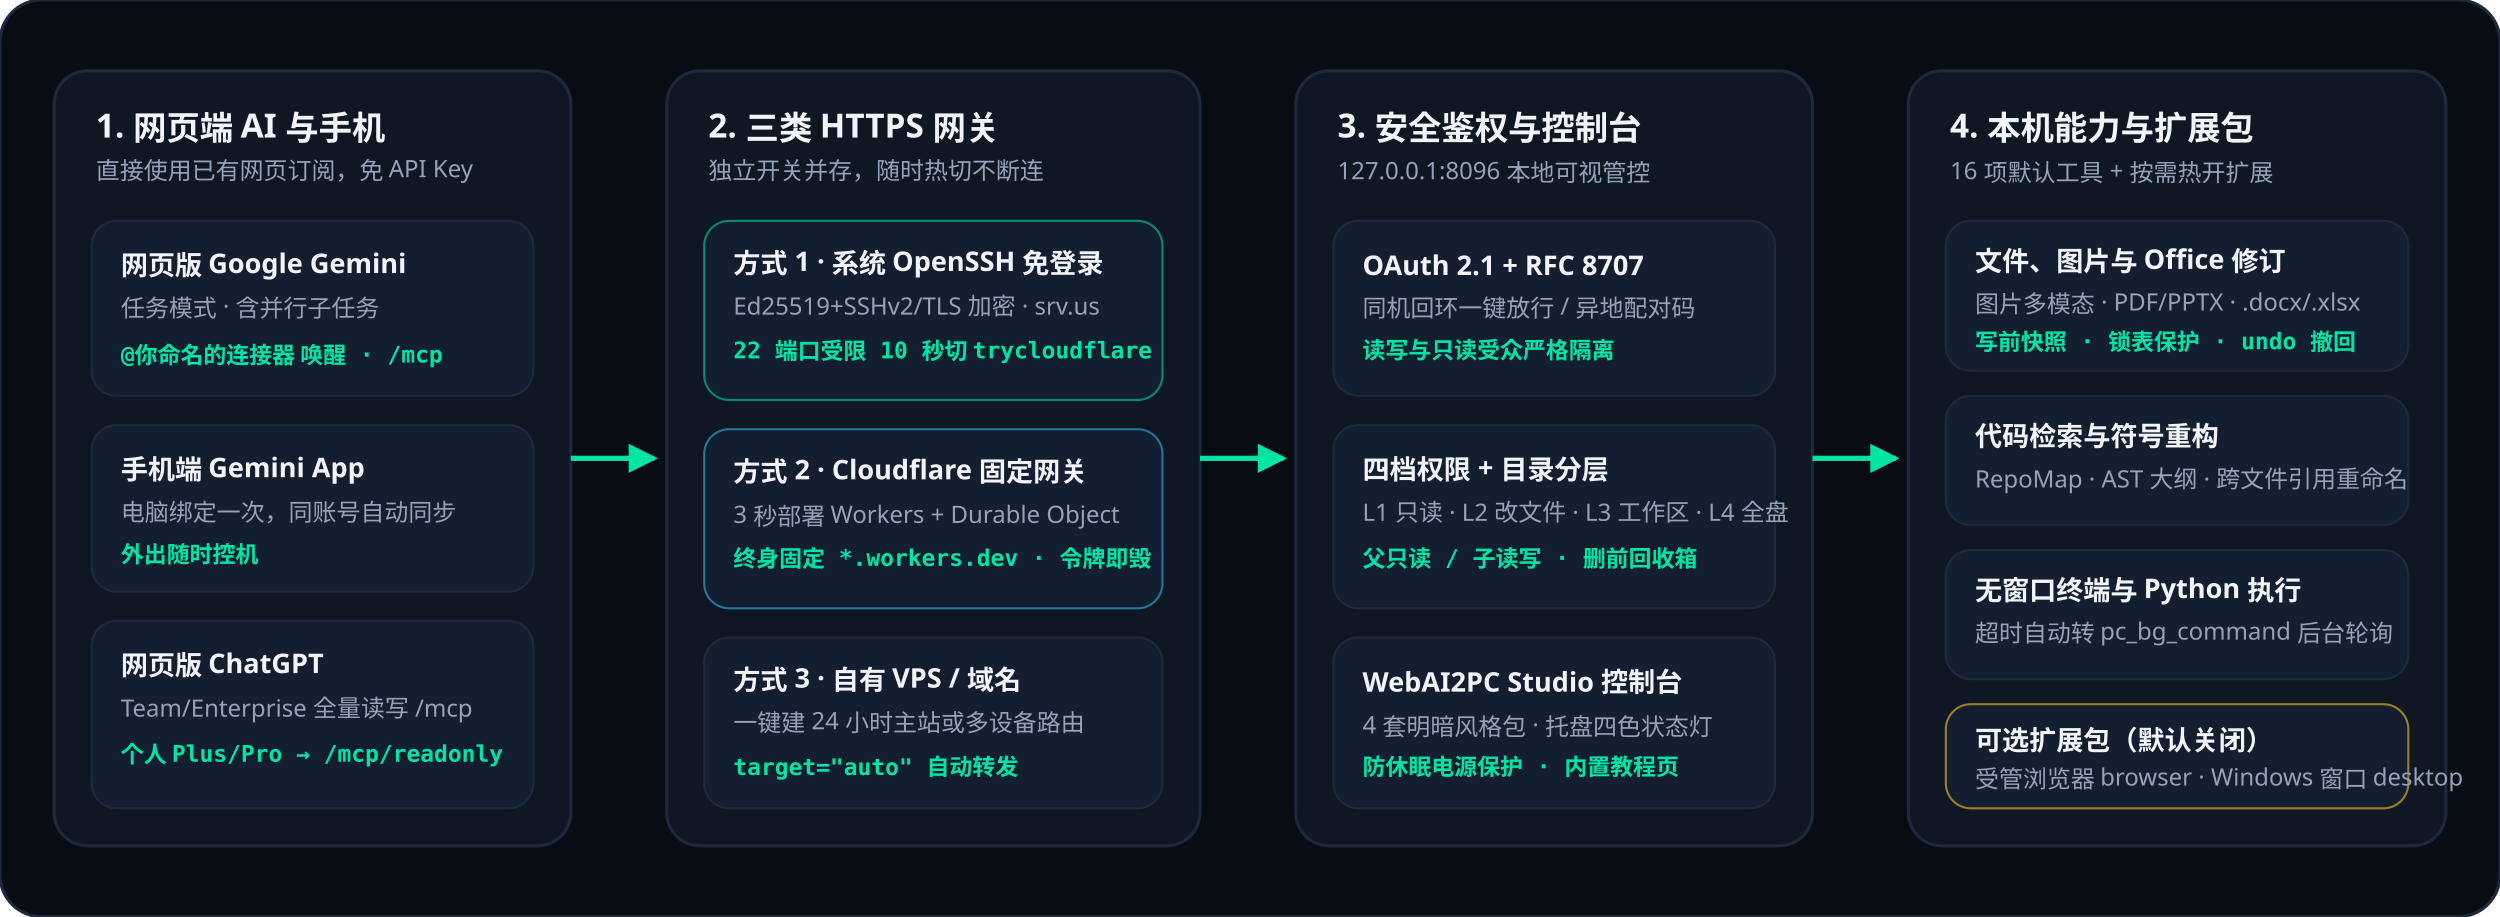
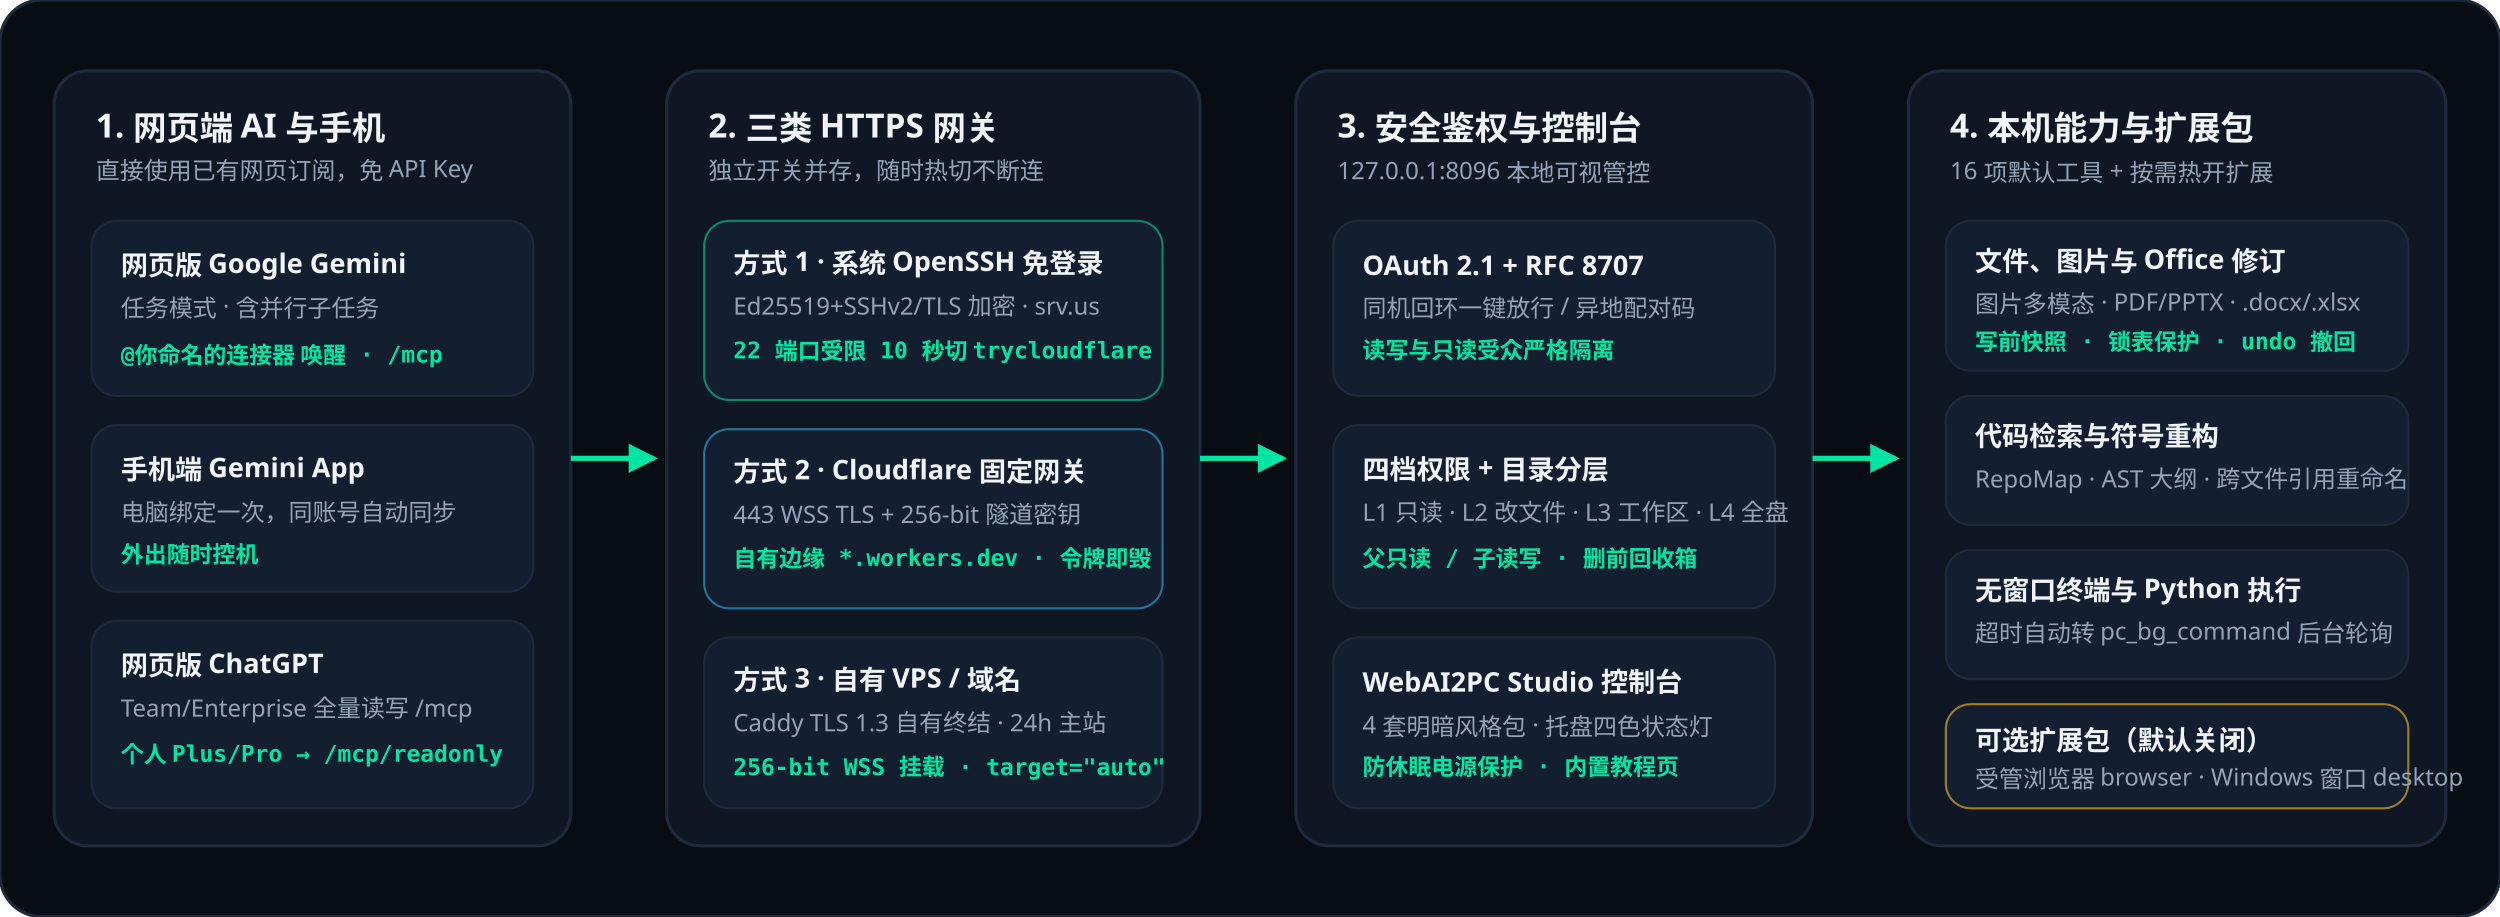
<svg xmlns="http://www.w3.org/2000/svg" viewBox="0 0 1200 440" width="1200" height="440" fill="none">
  <defs>
    <marker id="arr-arch-d" viewBox="0 0 10 10" refX="8" refY="5" markerWidth="7" markerHeight="7" orient="auto-start-reverse">
      <path d="M 1 1 L 9 5 L 1 9 z" fill="#00E5A3" />
    </marker>
    <style>
      .t-h { font-family: 'Segoe UI', 'PingFang SC', 'Microsoft YaHei', system-ui, sans-serif; font-size: 16px; font-weight: 700; fill: #F1F5F9; }
      .t-b { font-family: 'Segoe UI', 'PingFang SC', 'Microsoft YaHei', system-ui, sans-serif; font-size: 13px; font-weight: 600; fill: #F1F5F9; }
      .t-s { font-family: 'Segoe UI', 'PingFang SC', 'Microsoft YaHei', system-ui, sans-serif; font-size: 11.5px; fill: #94A3B8; }
      .t-m { font-family: ui-monospace, SFMono-Regular, Menlo, Consolas, monospace; font-size: 11px; fill: #00E5A3; font-weight: 600; }
      .t-tag { font-family: ui-monospace, SFMono-Regular, Menlo, Consolas, monospace; font-size: 10.5px; font-weight: 700; }
    </style>
  </defs>
  <rect width="1200" height="440" rx="20" fill="#080D14" stroke="#1E293B" stroke-width="1.5" />
  <rect x="26" y="34" width="248" height="372" rx="16" fill="#0F1724" stroke="#1E293B" stroke-width="1.5" />
  <text x="46" y="66" class="t-h">1. 网页端 AI 与手机</text>
  <text x="46" y="86" class="t-s">直接使用已有网页订阅，免 API Key</text>
  <rect x="44" y="106" width="212" height="84" rx="12" fill="#131F31" stroke="#1E293B" />
  <text x="58" y="132" class="t-b">网页版 Google Gemini</text>
  <text x="58" y="152" class="t-s">任务模式 · 含并行子任务</text>
  <text x="58" y="174" class="t-m">@你命名的连接器 唤醒 · /mcp</text>
  <rect x="44" y="204" width="212" height="80" rx="12" fill="#131F31" stroke="#1E293B" />
  <text x="58" y="230" class="t-b">手机端 Gemini App</text>
  <text x="58" y="250" class="t-s">电脑绑定一次，同账号自动同步</text>
  <text x="58" y="270" class="t-m">外出随时控机</text>
  <rect x="44" y="298" width="212" height="90" rx="12" fill="#131F31" stroke="#1E293B" />
  <text x="58" y="324" class="t-b">网页版 ChatGPT</text>
  <text x="58" y="344" class="t-s">Team/Enterprise 全量读写 /mcp</text>
  <text x="58" y="366" class="t-m">个人 Plus/Pro → /mcp/readonly</text>
  <line x1="274" y1="220" x2="314" y2="220" stroke="#00E5A3" stroke-width="2.5" marker-end="url(#arr-arch-d)" />
  <rect x="320" y="34" width="256" height="372" rx="16" fill="#0F1724" stroke="#1E293B" stroke-width="1.5" />
  <text x="340" y="66" class="t-h">2. 三类 HTTPS 网关</text>
  <text x="340" y="86" class="t-s">独立开关并存，随时热切不断连</text>
  <rect x="338" y="106" width="220" height="86" rx="12" fill="#131F31" stroke="#00E5A3" stroke-opacity="0.55" />
  <text x="352" y="131" class="t-b">方式 1 · 系统 OpenSSH 免登录</text>
  <text x="352" y="151" class="t-s">Ed25519+SSHv2/TLS 加密 · srv.us</text>
  <text x="352" y="172" class="t-m">22 端口受限 10 秒切 trycloudflare</text>
  <rect x="338" y="206" width="220" height="86" rx="12" fill="#131F31" stroke="#38BDF8" stroke-opacity="0.55" />
  <text x="352" y="231" class="t-b">方式 2 · Cloudflare 固定网关</text>
-   <text x="352" y="251" class="t-s">3 秒部署 Workers + Durable Object</text>
-   <text x="352" y="272" class="t-m" fill="#38BDF8">终身固定 *.workers.dev · 令牌即毁</text>
+   <text x="352" y="251" class="t-s">443 WSS TLS + 256-bit 隧道密钥</text>
+   <text x="352" y="272" class="t-m" fill="#38BDF8">自有边缘 *.workers.dev · 令牌即毁</text>
  <rect x="338" y="306" width="220" height="82" rx="12" fill="#131F31" stroke="#1E293B" />
  <text x="352" y="331" class="t-b">方式 3 · 自有 VPS / 域名</text>
-   <text x="352" y="351" class="t-s">一键建 24 小时主站或多设备路由</text>
-   <text x="352" y="372" class="t-m">target="auto" 自动转发</text>
+   <text x="352" y="351" class="t-s">Caddy TLS 1.3 自有终结 · 24h 主站</text>
+   <text x="352" y="372" class="t-m">256-bit WSS 挂载 · target="auto"</text>
  <line x1="576" y1="220" x2="616" y2="220" stroke="#00E5A3" stroke-width="2.5" marker-end="url(#arr-arch-d)" />
  <rect x="622" y="34" width="248" height="372" rx="16" fill="#0F1724" stroke="#1E293B" stroke-width="1.5" />
  <text x="642" y="66" class="t-h">3. 安全鉴权与控制台</text>
  <text x="642" y="86" class="t-s">127.0.0.1:8096 本地可视管控</text>
  <rect x="640" y="106" width="212" height="84" rx="12" fill="#131F31" stroke="#1E293B" />
  <text x="654" y="132" class="t-b">OAuth 2.1 + RFC 8707</text>
  <text x="654" y="152" class="t-s">同机回环一键放行 / 异地配对码</text>
  <text x="654" y="172" class="t-m">读写与只读受众严格隔离</text>
  <rect x="640" y="204" width="212" height="88" rx="12" fill="#131F31" stroke="#1E293B" />
  <text x="654" y="230" class="t-b">四档权限 + 目录分层</text>
  <text x="654" y="250" class="t-s">L1 只读 · L2 改文件 · L3 工作区 · L4 全盘</text>
  <text x="654" y="272" class="t-m">父只读 / 子读写 · 删前回收箱</text>
  <rect x="640" y="306" width="212" height="82" rx="12" fill="#131F31" stroke="#1E293B" />
  <text x="654" y="332" class="t-b">WebAI2PC Studio 控制台</text>
  <text x="654" y="352" class="t-s">4 套明暗风格包 · 托盘四色状态灯</text>
  <text x="654" y="372" class="t-m">防休眠电源保护 · 内置教程页</text>
  <line x1="870" y1="220" x2="910" y2="220" stroke="#00E5A3" stroke-width="2.5" marker-end="url(#arr-arch-d)" />
  <rect x="916" y="34" width="258" height="372" rx="16" fill="#0F1724" stroke="#1E293B" stroke-width="1.5" />
  <text x="936" y="66" class="t-h">4. 本机能力与扩展包</text>
  <text x="936" y="86" class="t-s">16 项默认工具 + 按需热开扩展</text>
  <rect x="934" y="106" width="222" height="72" rx="12" fill="#131F31" stroke="#1E293B" />
  <text x="948" y="130" class="t-b">文件、图片与 Office 修订</text>
  <text x="948" y="150" class="t-s">图片多模态 · PDF/PPTX · .docx/.xlsx</text>
  <text x="948" y="168" class="t-m">写前快照 · 锁表保护 · undo 撤回</text>
  <rect x="934" y="190" width="222" height="62" rx="12" fill="#131F31" stroke="#1E293B" />
  <text x="948" y="214" class="t-b">代码检索与符号重构</text>
  <text x="948" y="234" class="t-s">RepoMap · AST 大纲 · 跨文件引用重命名</text>
  <rect x="934" y="264" width="222" height="62" rx="12" fill="#131F31" stroke="#1E293B" />
  <text x="948" y="288" class="t-b">无窗口终端与 Python 执行</text>
  <text x="948" y="308" class="t-s">超时自动转 pc_bg_command 后台轮询</text>
  <rect x="934" y="338" width="222" height="50" rx="12" fill="#131F31" stroke="#FBBF24" stroke-opacity="0.6" />
  <text x="948" y="360" class="t-b">可选扩展包（默认关闭）</text>
  <text x="948" y="378" class="t-s">受管浏览器 browser · Windows 窗口 desktop</text>
</svg>
